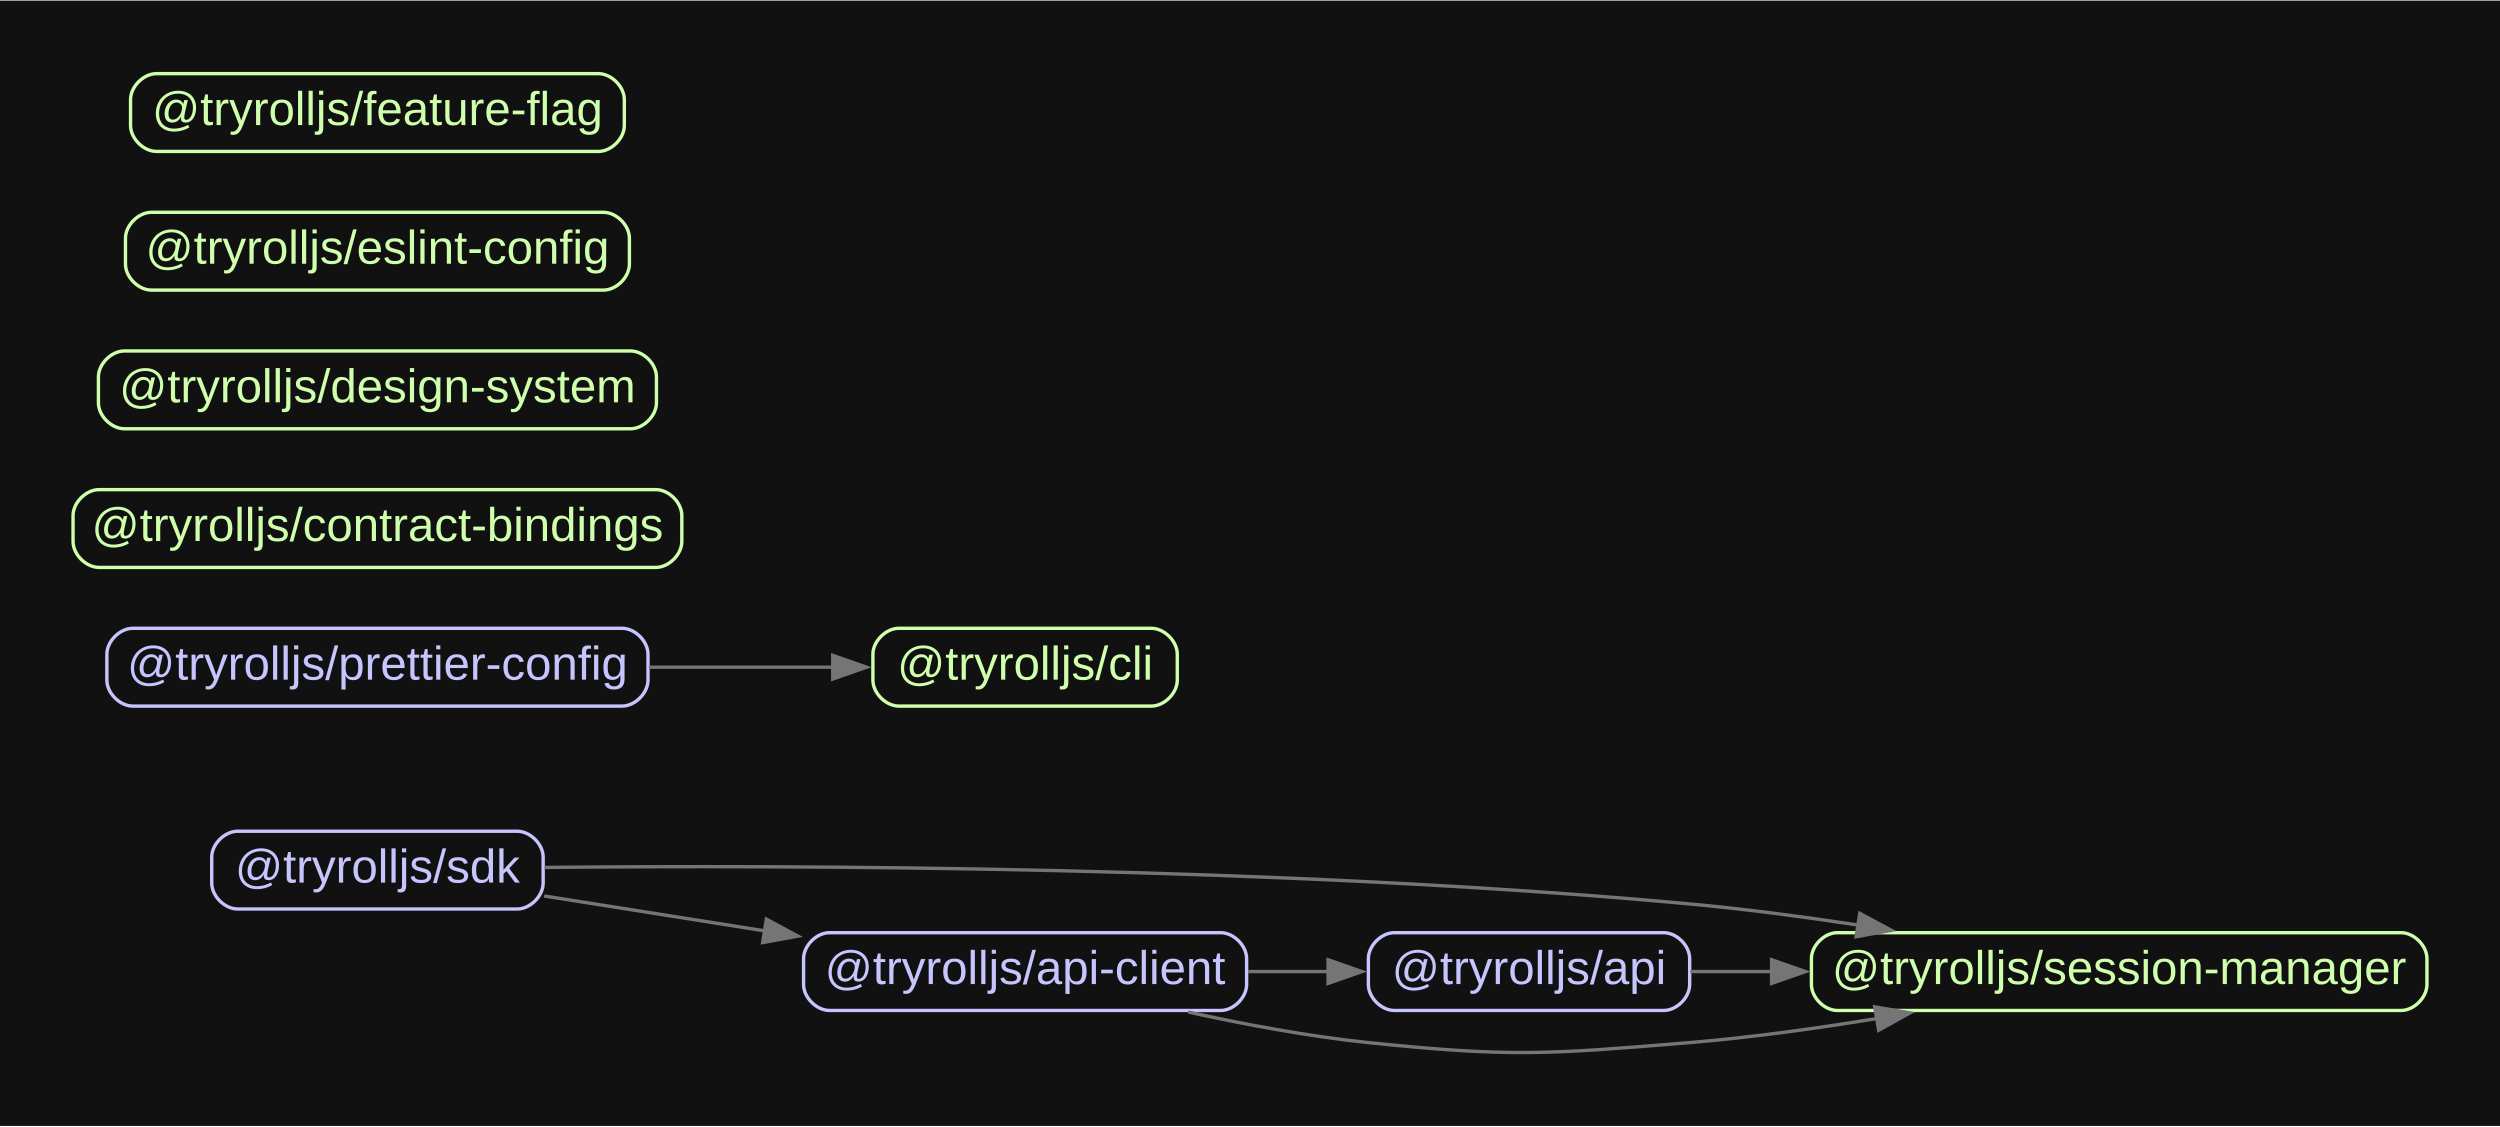
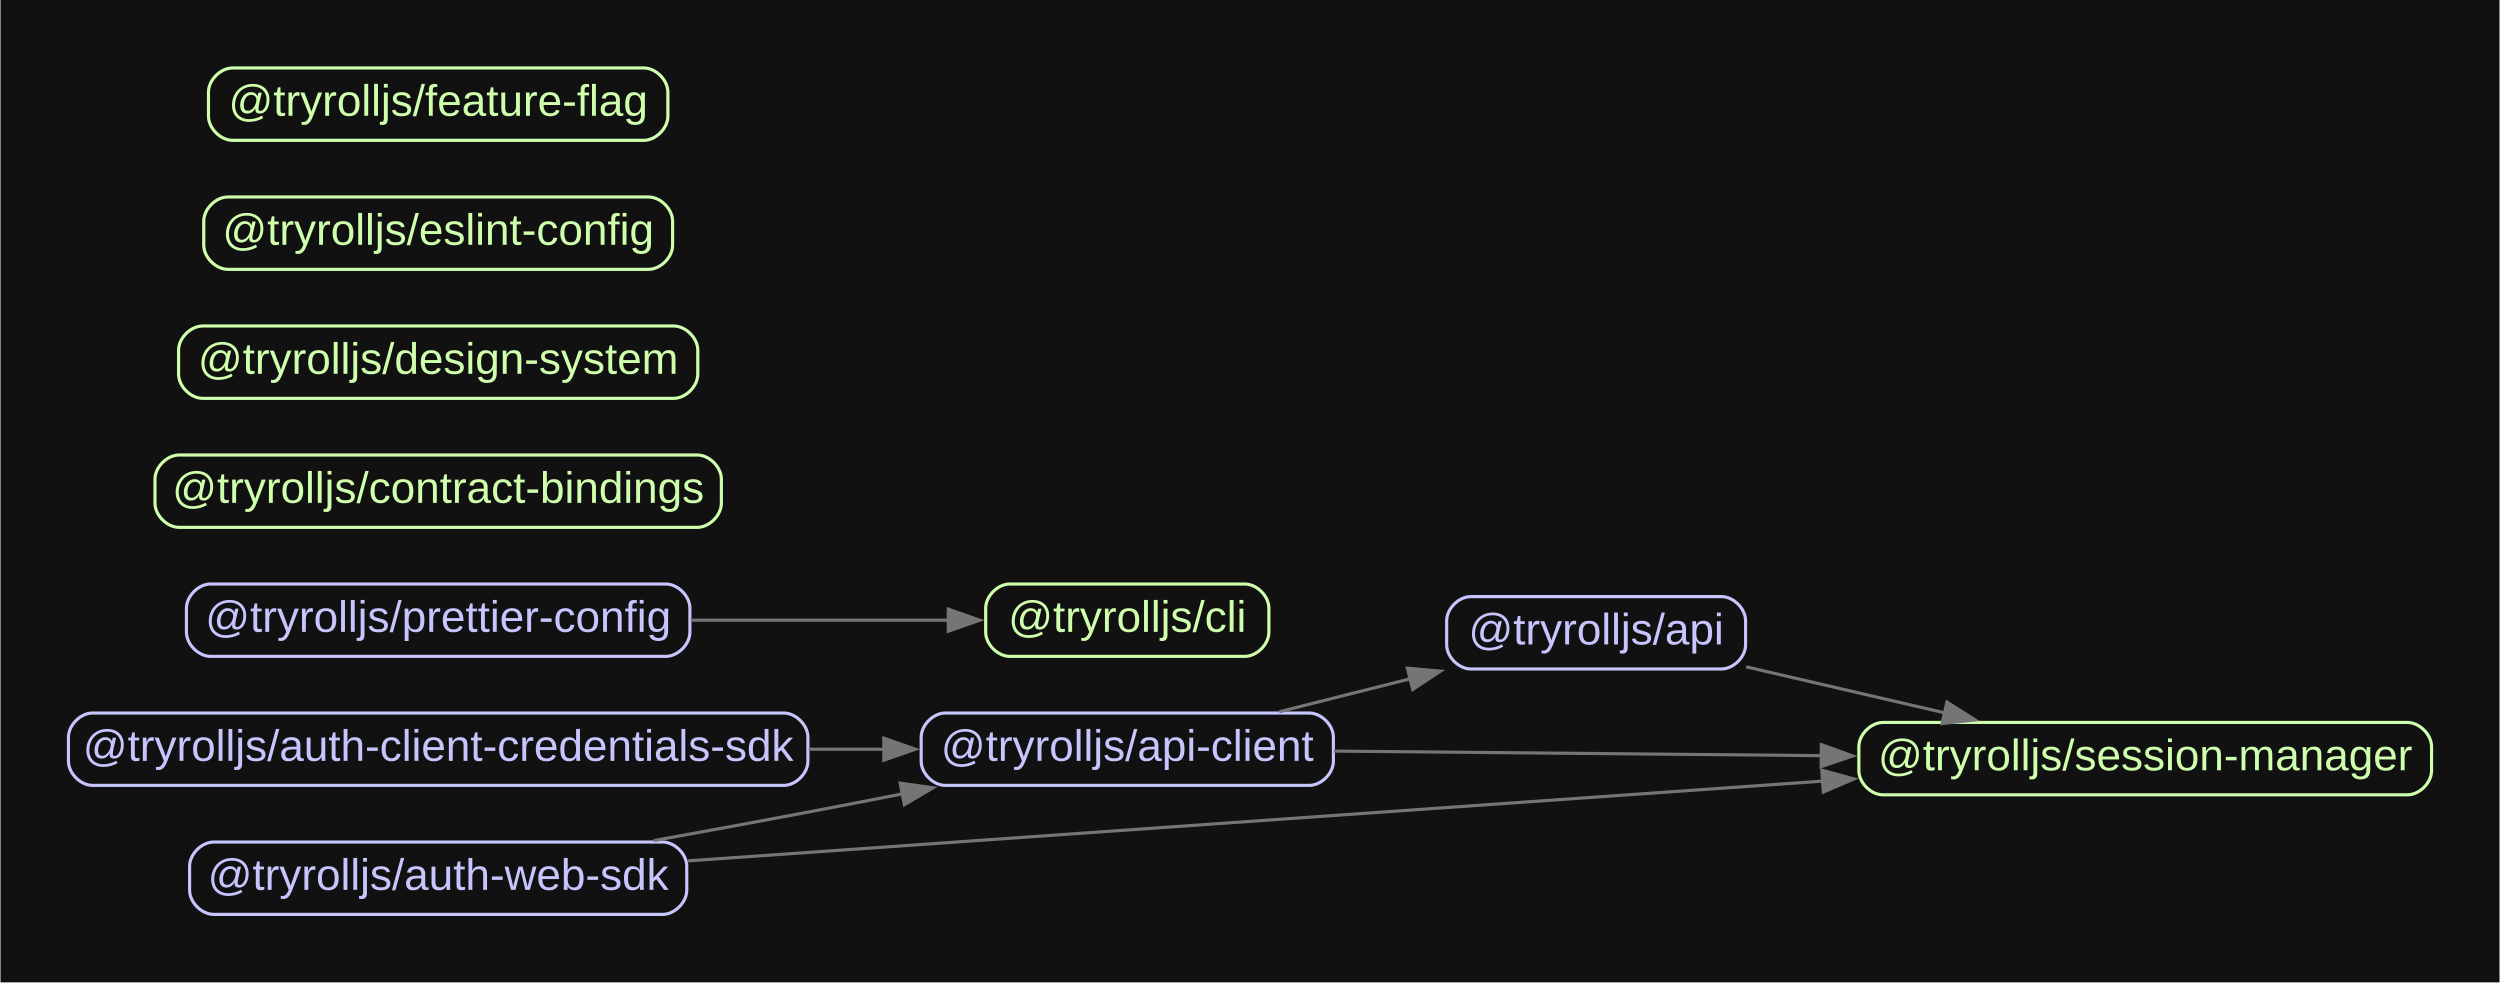
- <svg xmlns="http://www.w3.org/2000/svg" width="739pt" height="333pt" viewBox="0.00 0.00 739.20 332.74">
-   <g id="graph0" class="graph" transform="scale(1 1) rotate(0) translate(21.6 311.14)">
-     <polygon fill="#111111" stroke="none" points="-21.6,21.6 -21.6,-311.14 717.6,-311.14 717.6,21.6 -21.6,21.6" />
+ <svg xmlns="http://www.w3.org/2000/svg" width="794pt" height="312pt" viewBox="0.00 0.00 794.20 312.20">
+   <g id="graph0" class="graph" transform="scale(1 1) rotate(0) translate(21.6 290.6)">
+     <polygon fill="#111111" stroke="none" points="-21.6,21.6 -21.6,-290.6 772.6,-290.6 772.6,21.6 -21.6,21.6" />
    <g id="node1" class="node">
-       <path fill="none" stroke="#c6c5fe" d="M470.33,-35.54C470.33,-35.54 390.67,-35.54 390.67,-35.54 386.83,-35.54 383,-31.71 383,-27.87 383,-27.87 383,-20.21 383,-20.21 383,-16.37 386.83,-12.54 390.67,-12.54 390.67,-12.54 470.33,-12.54 470.33,-12.54 474.17,-12.54 478,-16.37 478,-20.21 478,-20.21 478,-27.87 478,-27.87 478,-31.71 474.17,-35.54 470.33,-35.54" />
-       <text text-anchor="middle" x="430.5" y="-20.34" font-family="Arial" font-size="14.00" fill="#c6c5fe">@tryrolljs/api</text>
+       <path fill="none" stroke="#c6c5fe" d="M525.33,-101C525.33,-101 445.67,-101 445.67,-101 441.83,-101 438,-97.17 438,-93.33 438,-93.33 438,-85.67 438,-85.67 438,-81.83 441.83,-78 445.67,-78 445.67,-78 525.33,-78 525.33,-78 529.17,-78 533,-81.83 533,-85.67 533,-85.67 533,-93.33 533,-93.33 533,-97.17 529.17,-101 525.33,-101" />
+       <text text-anchor="middle" x="485.5" y="-85.8" font-family="Arial" font-size="14.00" fill="#c6c5fe">@tryrolljs/api</text>
    </g>
    <g id="node2" class="node">
-       <path fill="none" stroke="#cfffac" d="M688.33,-35.54C688.33,-35.54 521.67,-35.54 521.67,-35.54 517.83,-35.54 514,-31.71 514,-27.87 514,-27.87 514,-20.21 514,-20.21 514,-16.37 517.83,-12.54 521.67,-12.54 521.67,-12.54 688.33,-12.54 688.33,-12.54 692.17,-12.54 696,-16.37 696,-20.21 696,-20.21 696,-27.87 696,-27.87 696,-31.71 692.17,-35.54 688.33,-35.54" />
-       <text text-anchor="middle" x="605" y="-20.34" font-family="Arial" font-size="14.00" fill="#cfffac">@tryrolljs/session-manager</text>
+       <path fill="none" stroke="#cfffac" d="M743.33,-61C743.33,-61 576.67,-61 576.67,-61 572.83,-61 569,-57.17 569,-53.33 569,-53.33 569,-45.67 569,-45.67 569,-41.83 572.83,-38 576.67,-38 576.67,-38 743.33,-38 743.33,-38 747.17,-38 751,-41.83 751,-45.67 751,-45.67 751,-53.33 751,-53.33 751,-57.17 747.17,-61 743.33,-61" />
+       <text text-anchor="middle" x="660" y="-45.8" font-family="Arial" font-size="14.00" fill="#cfffac">@tryrolljs/session-manager</text>
    </g>
    <g id="edge1" class="edge">
-       <path fill="none" stroke="#757575" d="M478.18,-24.04C485.8,-24.04 493.93,-24.04 502.27,-24.04" />
-       <polygon fill="#757575" stroke="#757575" points="502.23,-27.54 512.23,-24.04 502.23,-20.54 502.23,-27.54" />
+       <path fill="none" stroke="#757575" d="M533.18,-78.68C552.63,-74.16 575.52,-68.86 596.39,-64.02" />
+       <polygon fill="#757575" stroke="#757575" points="597,-67.47 605.95,-61.8 595.42,-60.65 597,-67.47" />
    </g>
    <g id="node3" class="node">
-       <path fill="none" stroke="#c6c5fe" d="M339.33,-35.54C339.33,-35.54 223.67,-35.54 223.67,-35.54 219.83,-35.54 216,-31.71 216,-27.87 216,-27.87 216,-20.21 216,-20.21 216,-16.37 219.83,-12.54 223.67,-12.54 223.67,-12.54 339.33,-12.54 339.33,-12.54 343.17,-12.54 347,-16.37 347,-20.21 347,-20.21 347,-27.87 347,-27.87 347,-31.71 343.17,-35.54 339.33,-35.54" />
-       <text text-anchor="middle" x="281.5" y="-20.34" font-family="Arial" font-size="14.00" fill="#c6c5fe">@tryrolljs/api-client</text>
+       <path fill="none" stroke="#c6c5fe" d="M394.33,-64C394.33,-64 278.67,-64 278.67,-64 274.83,-64 271,-60.17 271,-56.33 271,-56.33 271,-48.67 271,-48.67 271,-44.83 274.83,-41 278.67,-41 278.67,-41 394.33,-41 394.33,-41 398.17,-41 402,-44.83 402,-48.67 402,-48.67 402,-56.33 402,-56.33 402,-60.17 398.17,-64 394.33,-64" />
+       <text text-anchor="middle" x="336.5" y="-48.8" font-family="Arial" font-size="14.00" fill="#c6c5fe">@tryrolljs/api-client</text>
    </g>
    <g id="edge2" class="edge">
-       <path fill="none" stroke="#757575" d="M347.4,-24.04C355.36,-24.04 363.46,-24.04 371.31,-24.04" />
-       <polygon fill="#757575" stroke="#757575" points="371.08,-27.54 381.08,-24.04 371.08,-20.54 371.08,-27.54" />
+       <path fill="none" stroke="#757575" d="M384.82,-64.41C398.13,-67.76 412.76,-71.44 426.62,-74.93" />
+       <polygon fill="#757575" stroke="#757575" points="425.5,-78.26 436.05,-77.31 427.21,-71.47 425.5,-78.26" />
    </g>
    <g id="edge3" class="edge">
-       <path fill="none" stroke="#757575" d="M329.73,-12.08C346.44,-8.41 365.45,-4.86 383,-3.04 425,1.3 435.92,0.44 478,-3.04 496.03,-4.53 515.37,-7.21 533.35,-10.16" />
-       <polygon fill="#757575" stroke="#757575" points="532.71,-13.6 543.15,-11.82 533.88,-6.7 532.71,-13.6" />
+       <path fill="none" stroke="#757575" d="M402.17,-51.9C446.58,-51.48 506.44,-50.92 557.2,-50.45" />
+       <polygon fill="#757575" stroke="#757575" points="557.07,-53.95 567.04,-50.36 557,-46.95 557.07,-53.95" />
    </g>
    <g id="node4" class="node">
-       <path fill="none" stroke="#cfffac" d="M318.83,-125.54C318.83,-125.54 244.17,-125.54 244.17,-125.54 240.33,-125.54 236.5,-121.71 236.5,-117.87 236.5,-117.87 236.5,-110.21 236.5,-110.21 236.5,-106.37 240.33,-102.54 244.17,-102.54 244.17,-102.54 318.83,-102.54 318.83,-102.54 322.67,-102.54 326.5,-106.37 326.5,-110.21 326.5,-110.21 326.5,-117.87 326.5,-117.87 326.5,-121.71 322.67,-125.54 318.83,-125.54" />
-       <text text-anchor="middle" x="281.5" y="-110.34" font-family="Arial" font-size="14.00" fill="#cfffac">@tryrolljs/cli</text>
+       <path fill="none" stroke="#c6c5fe" d="M227.33,-64C227.33,-64 7.67,-64 7.67,-64 3.83,-64 0,-60.17 0,-56.33 0,-56.33 0,-48.67 0,-48.67 0,-44.83 3.83,-41 7.67,-41 7.67,-41 227.33,-41 227.33,-41 231.17,-41 235,-44.83 235,-48.67 235,-48.67 235,-56.33 235,-56.33 235,-60.17 231.17,-64 227.33,-64" />
+       <text text-anchor="middle" x="117.5" y="-48.8" font-family="Arial" font-size="14.00" fill="#c6c5fe">@tryrolljs/auth-client-credentials-sdk</text>
+     </g>
+     <g id="edge4" class="edge">
+       <path fill="none" stroke="#757575" d="M235.26,-52.5C243.41,-52.5 251.51,-52.5 259.35,-52.5" />
+       <polygon fill="#757575" stroke="#757575" points="259.13,-56 269.13,-52.5 259.13,-49 259.13,-56" />
    </g>
    <g id="node5" class="node">
-       <path fill="none" stroke="#cfffac" d="M172.33,-166.54C172.33,-166.54 7.67,-166.54 7.67,-166.54 3.83,-166.54 0,-162.71 0,-158.87 0,-158.87 0,-151.21 0,-151.21 0,-147.37 3.83,-143.54 7.67,-143.54 7.67,-143.54 172.33,-143.54 172.33,-143.54 176.17,-143.54 180,-147.37 180,-151.21 180,-151.21 180,-158.87 180,-158.87 180,-162.71 176.17,-166.54 172.33,-166.54" />
-       <text text-anchor="middle" x="90" y="-151.34" font-family="Arial" font-size="14.00" fill="#cfffac">@tryrolljs/contract-bindings</text>
+       <path fill="none" stroke="#c6c5fe" d="M188.83,-23C188.83,-23 46.17,-23 46.17,-23 42.33,-23 38.5,-19.17 38.5,-15.33 38.5,-15.33 38.5,-7.67 38.5,-7.67 38.5,-3.83 42.33,0 46.17,0 46.17,0 188.83,0 188.83,0 192.67,0 196.5,-3.83 196.5,-7.67 196.5,-7.67 196.5,-15.33 196.5,-15.33 196.5,-19.17 192.67,-23 188.83,-23" />
+       <text text-anchor="middle" x="117.5" y="-7.8" font-family="Arial" font-size="14.00" fill="#c6c5fe">@tryrolljs/auth-web-sdk</text>
+     </g>
+     <g id="edge6" class="edge">
+       <path fill="none" stroke="#757575" d="M196.8,-17.01C292.07,-23.7 453.12,-35.03 557.74,-42.38" />
+       <polygon fill="#757575" stroke="#757575" points="557.21,-45.85 567.43,-43.06 557.7,-38.87 557.21,-45.85" />
+     </g>
+     <g id="edge5" class="edge">
+       <path fill="none" stroke="#757575" d="M185.99,-23.45C202.07,-26.36 219.15,-29.49 235,-32.5 244.71,-34.34 254.95,-36.33 265.02,-38.31" />
+       <polygon fill="#757575" stroke="#757575" points="264.31,-41.73 274.8,-40.24 265.66,-34.87 264.31,-41.73" />
    </g>
    <g id="node6" class="node">
-       <path fill="none" stroke="#cfffac" d="M164.83,-207.54C164.83,-207.54 15.17,-207.54 15.17,-207.54 11.33,-207.54 7.5,-203.71 7.5,-199.87 7.5,-199.87 7.5,-192.21 7.5,-192.21 7.5,-188.37 11.33,-184.54 15.17,-184.54 15.17,-184.54 164.83,-184.54 164.83,-184.54 168.67,-184.54 172.5,-188.37 172.5,-192.21 172.5,-192.21 172.5,-199.87 172.5,-199.87 172.5,-203.71 168.67,-207.54 164.83,-207.54" />
-       <text text-anchor="middle" x="90" y="-192.34" font-family="Arial" font-size="14.00" fill="#cfffac">@tryrolljs/design-system</text>
+       <path fill="none" stroke="#cfffac" d="M373.83,-105C373.83,-105 299.17,-105 299.17,-105 295.33,-105 291.5,-101.17 291.5,-97.33 291.5,-97.33 291.5,-89.67 291.5,-89.67 291.5,-85.83 295.33,-82 299.17,-82 299.17,-82 373.83,-82 373.83,-82 377.67,-82 381.5,-85.83 381.5,-89.67 381.5,-89.67 381.5,-97.33 381.5,-97.33 381.5,-101.17 377.67,-105 373.83,-105" />
+       <text text-anchor="middle" x="336.5" y="-89.8" font-family="Arial" font-size="14.00" fill="#cfffac">@tryrolljs/cli</text>
    </g>
    <g id="node7" class="node">
-       <path fill="none" stroke="#cfffac" d="M156.83,-248.54C156.83,-248.54 23.17,-248.54 23.17,-248.54 19.33,-248.54 15.5,-244.71 15.5,-240.87 15.5,-240.87 15.5,-233.21 15.5,-233.21 15.5,-229.37 19.33,-225.54 23.17,-225.54 23.17,-225.54 156.83,-225.54 156.83,-225.54 160.67,-225.54 164.5,-229.37 164.5,-233.21 164.5,-233.21 164.5,-240.87 164.5,-240.87 164.5,-244.71 160.67,-248.54 156.83,-248.54" />
-       <text text-anchor="middle" x="90" y="-233.34" font-family="Arial" font-size="14.00" fill="#cfffac">@tryrolljs/eslint-config</text>
+       <path fill="none" stroke="#cfffac" d="M199.83,-146C199.83,-146 35.17,-146 35.17,-146 31.33,-146 27.5,-142.17 27.5,-138.33 27.5,-138.33 27.5,-130.67 27.5,-130.67 27.5,-126.83 31.33,-123 35.17,-123 35.17,-123 199.83,-123 199.83,-123 203.67,-123 207.5,-126.83 207.5,-130.67 207.5,-130.67 207.5,-138.33 207.5,-138.33 207.5,-142.17 203.67,-146 199.83,-146" />
+       <text text-anchor="middle" x="117.5" y="-130.8" font-family="Arial" font-size="14.00" fill="#cfffac">@tryrolljs/contract-bindings</text>
    </g>
    <g id="node8" class="node">
-       <path fill="none" stroke="#cfffac" d="M155.33,-289.54C155.33,-289.54 24.67,-289.54 24.67,-289.54 20.83,-289.54 17,-285.71 17,-281.87 17,-281.87 17,-274.21 17,-274.21 17,-270.37 20.83,-266.54 24.67,-266.54 24.67,-266.54 155.33,-266.54 155.33,-266.54 159.17,-266.54 163,-270.37 163,-274.21 163,-274.21 163,-281.87 163,-281.87 163,-285.71 159.17,-289.54 155.33,-289.54" />
-       <text text-anchor="middle" x="90" y="-274.34" font-family="Arial" font-size="14.00" fill="#cfffac">@tryrolljs/feature-flag</text>
+       <path fill="none" stroke="#cfffac" d="M192.33,-187C192.33,-187 42.67,-187 42.67,-187 38.83,-187 35,-183.17 35,-179.33 35,-179.33 35,-171.67 35,-171.67 35,-167.83 38.83,-164 42.67,-164 42.67,-164 192.33,-164 192.33,-164 196.17,-164 200,-167.83 200,-171.67 200,-171.67 200,-179.33 200,-179.33 200,-183.17 196.17,-187 192.33,-187" />
+       <text text-anchor="middle" x="117.5" y="-171.8" font-family="Arial" font-size="14.00" fill="#cfffac">@tryrolljs/design-system</text>
    </g>
    <g id="node9" class="node">
-       <path fill="none" stroke="#c6c5fe" d="M162.33,-125.54C162.33,-125.54 17.67,-125.54 17.67,-125.54 13.83,-125.54 10,-121.71 10,-117.87 10,-117.87 10,-110.21 10,-110.21 10,-106.37 13.83,-102.54 17.67,-102.54 17.67,-102.54 162.33,-102.54 162.33,-102.54 166.17,-102.54 170,-106.37 170,-110.21 170,-110.21 170,-117.87 170,-117.87 170,-121.71 166.17,-125.54 162.33,-125.54" />
-       <text text-anchor="middle" x="90" y="-110.34" font-family="Arial" font-size="14.00" fill="#c6c5fe">@tryrolljs/prettier-config</text>
-     </g>
-     <g id="edge4" class="edge">
-       <path fill="none" stroke="#757575" d="M170.27,-114.04C188.56,-114.04 207.65,-114.04 224.7,-114.04" />
-       <polygon fill="#757575" stroke="#757575" points="224.62,-117.54 234.62,-114.04 224.62,-110.54 224.62,-117.54" />
+       <path fill="none" stroke="#cfffac" d="M184.33,-228C184.33,-228 50.67,-228 50.67,-228 46.83,-228 43,-224.17 43,-220.33 43,-220.33 43,-212.67 43,-212.67 43,-208.83 46.83,-205 50.67,-205 50.67,-205 184.33,-205 184.33,-205 188.17,-205 192,-208.83 192,-212.67 192,-212.67 192,-220.33 192,-220.33 192,-224.17 188.17,-228 184.33,-228" />
+       <text text-anchor="middle" x="117.5" y="-212.8" font-family="Arial" font-size="14.00" fill="#cfffac">@tryrolljs/eslint-config</text>
    </g>
    <g id="node10" class="node">
-       <path fill="none" stroke="#c6c5fe" d="M131.33,-65.54C131.33,-65.54 48.67,-65.54 48.67,-65.54 44.83,-65.54 41,-61.71 41,-57.87 41,-57.87 41,-50.21 41,-50.21 41,-46.37 44.83,-42.54 48.67,-42.54 48.67,-42.54 131.33,-42.54 131.33,-42.54 135.17,-42.54 139,-46.37 139,-50.21 139,-50.21 139,-57.87 139,-57.87 139,-61.71 135.17,-65.54 131.33,-65.54" />
-       <text text-anchor="middle" x="90" y="-50.34" font-family="Arial" font-size="14.00" fill="#c6c5fe">@tryrolljs/sdk</text>
+       <path fill="none" stroke="#cfffac" d="M182.83,-269C182.83,-269 52.17,-269 52.17,-269 48.33,-269 44.5,-265.17 44.5,-261.33 44.5,-261.33 44.5,-253.67 44.5,-253.67 44.5,-249.83 48.33,-246 52.17,-246 52.17,-246 182.83,-246 182.83,-246 186.67,-246 190.5,-249.83 190.5,-253.67 190.5,-253.67 190.5,-261.33 190.5,-261.33 190.5,-265.17 186.67,-269 182.83,-269" />
+       <text text-anchor="middle" x="117.5" y="-253.8" font-family="Arial" font-size="14.00" fill="#cfffac">@tryrolljs/feature-flag</text>
    </g>
-     <g id="edge6" class="edge">
-       <path fill="none" stroke="#757575" d="M139.39,-54.83C212.77,-55.56 356.53,-55.2 478,-44.04 494.22,-42.55 511.51,-40.27 527.93,-37.77" />
-       <polygon fill="#757575" stroke="#757575" points="528.3,-41.25 537.64,-36.24 527.22,-34.34 528.3,-41.25" />
+     <g id="node11" class="node">
+       <path fill="none" stroke="#c6c5fe" d="M189.83,-105C189.83,-105 45.17,-105 45.17,-105 41.33,-105 37.5,-101.17 37.5,-97.33 37.5,-97.33 37.5,-89.67 37.5,-89.67 37.5,-85.83 41.33,-82 45.17,-82 45.17,-82 189.83,-82 189.83,-82 193.67,-82 197.5,-85.83 197.5,-89.67 197.5,-89.67 197.5,-97.33 197.5,-97.33 197.5,-101.17 193.67,-105 189.83,-105" />
+       <text text-anchor="middle" x="117.5" y="-89.8" font-family="Arial" font-size="14.00" fill="#c6c5fe">@tryrolljs/prettier-config</text>
    </g>
-     <g id="edge5" class="edge">
-       <path fill="none" stroke="#757575" d="M139.31,-46.39C159.11,-43.26 182.5,-39.56 204.48,-36.08" />
-       <polygon fill="#757575" stroke="#757575" points="205,-39.54 214.33,-34.52 203.91,-32.62 205,-39.54" />
+     <g id="edge7" class="edge">
+       <path fill="none" stroke="#757575" d="M197.76,-93.5C224.94,-93.5 254.76,-93.5 279.68,-93.5" />
+       <polygon fill="#757575" stroke="#757575" points="279.61,-97 289.61,-93.5 279.61,-90 279.61,-97" />
    </g>
  </g>
</svg>
